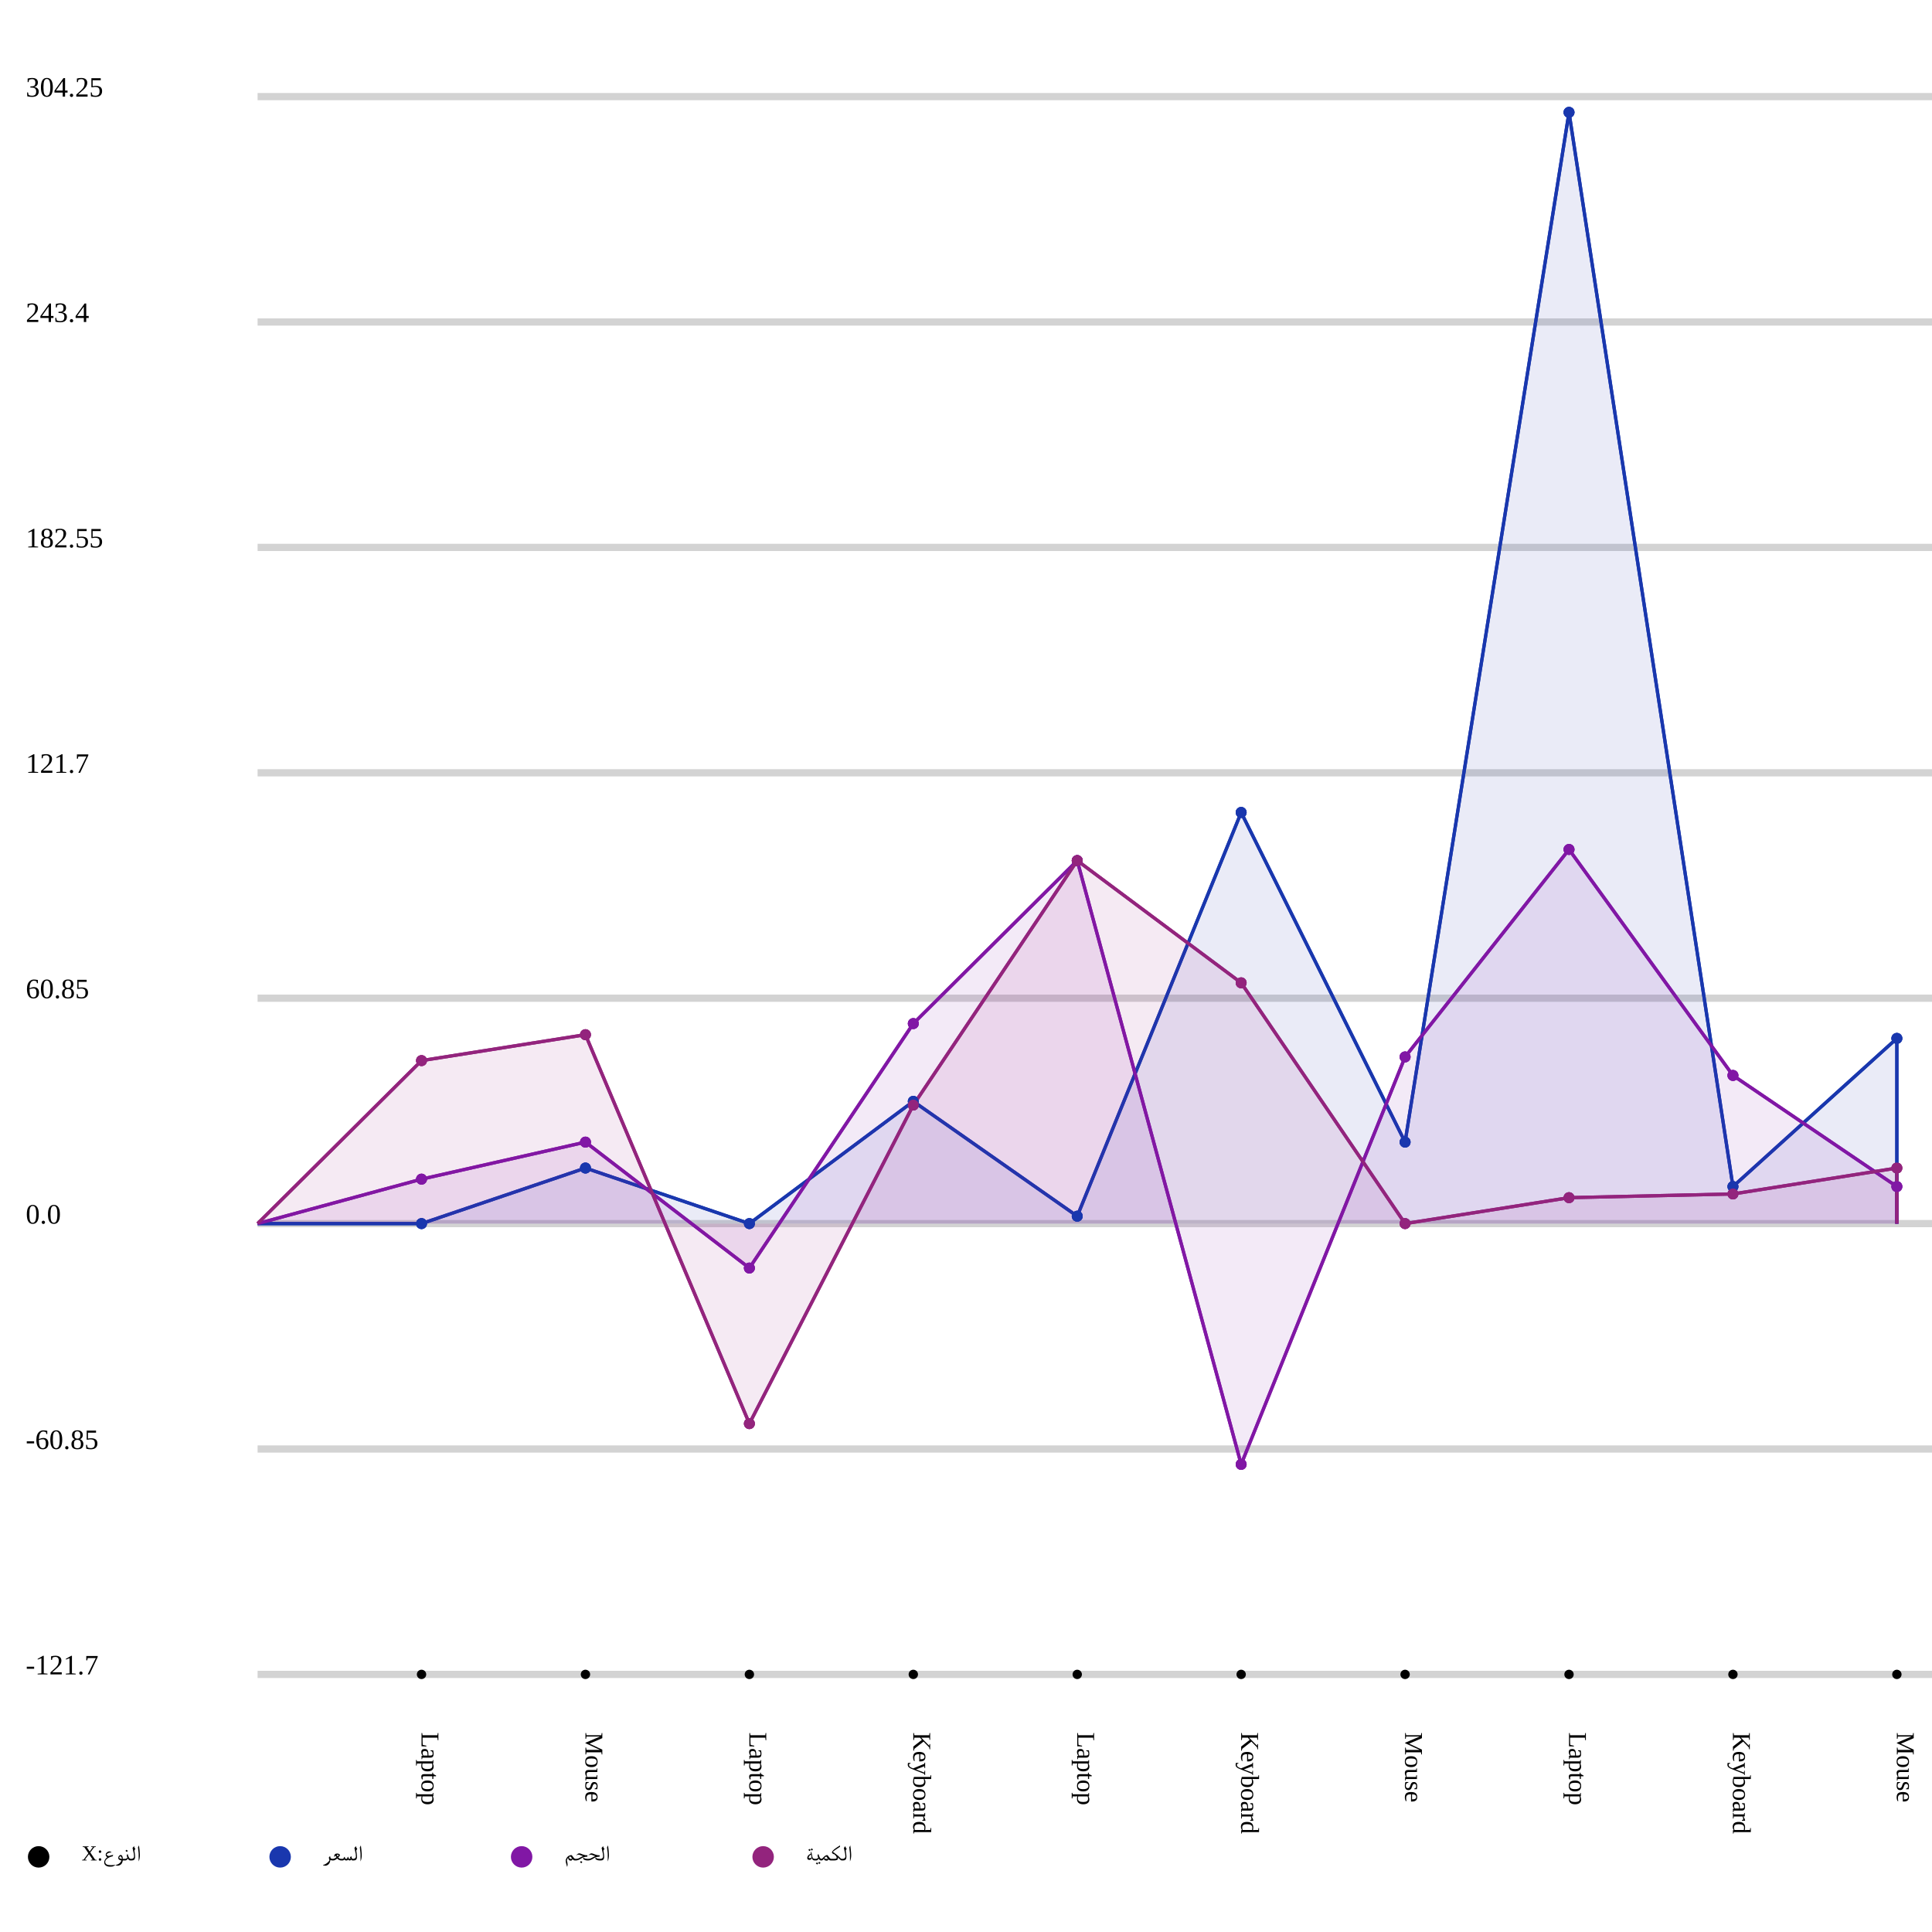
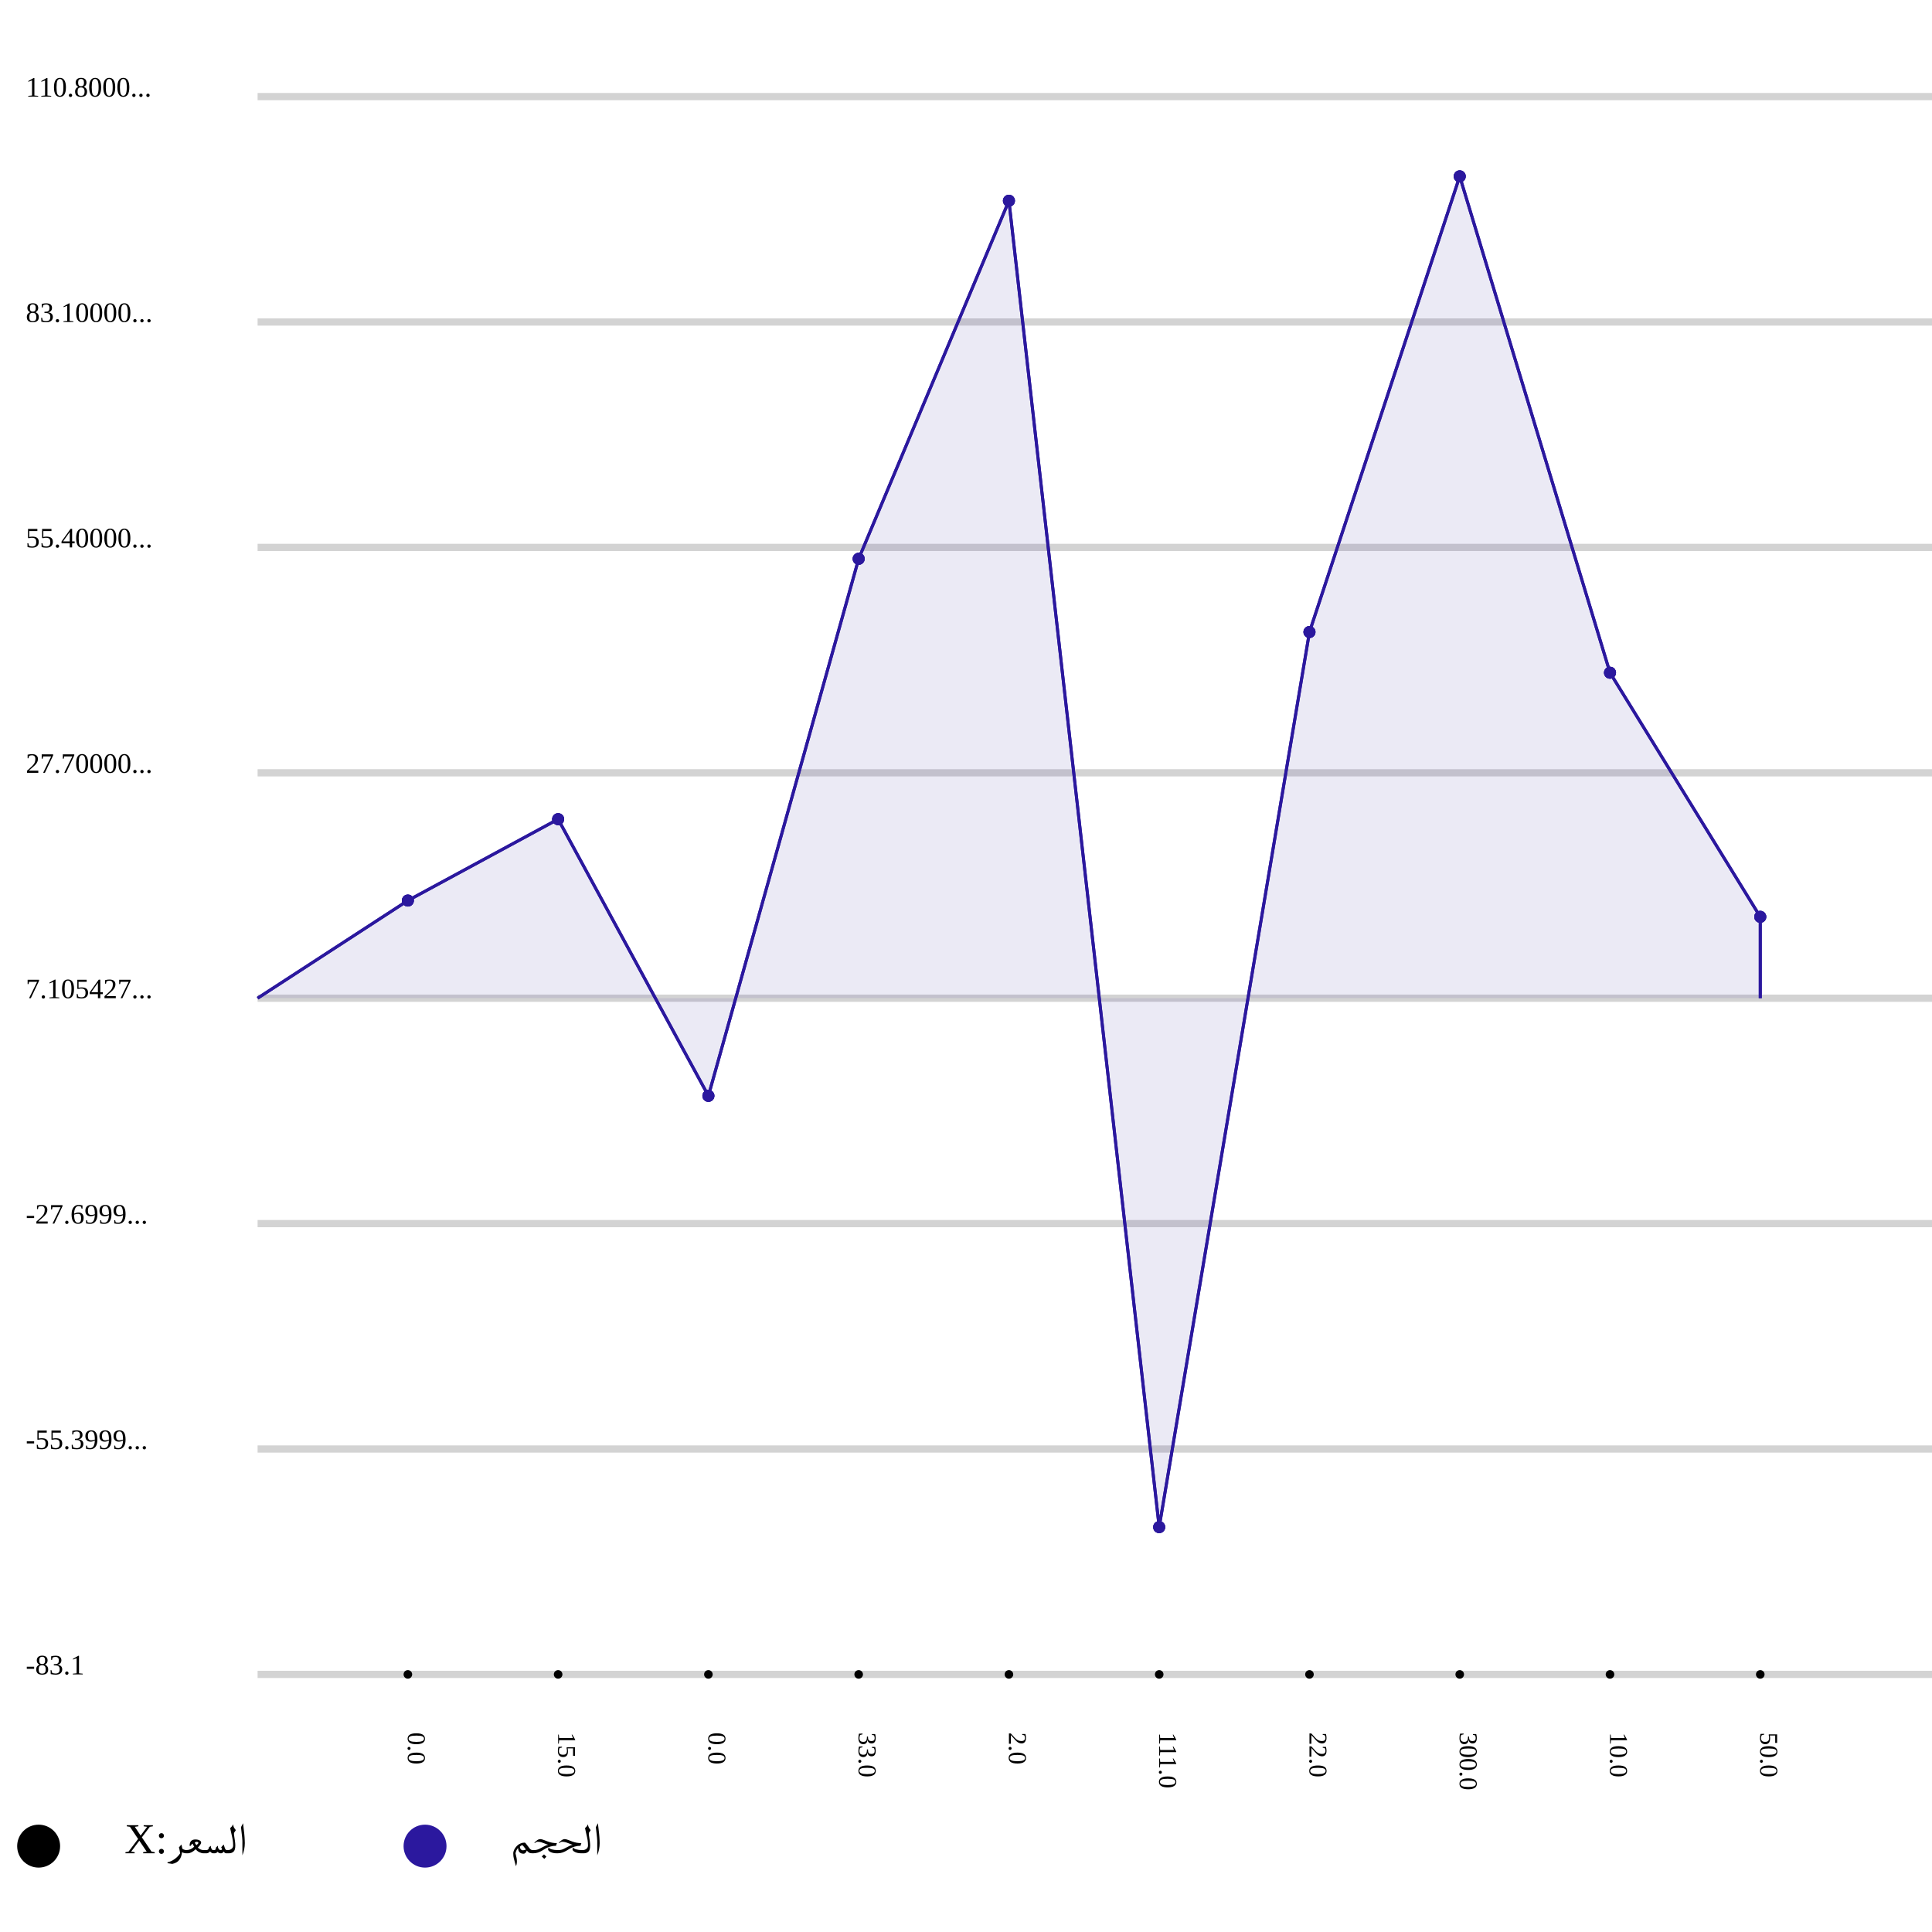
- <svg xmlns="http://www.w3.org/2000/svg" width="619.688" height="619.688" viewBox="0 -619.688 619.688 619.688">
+ <svg xmlns="http://www.w3.org/2000/svg" width="926.25" height="926.25" viewBox="0 -926.25 926.25 926.25">
  <defs>
</defs>
-   <rect x="0" y="-619.688" width="619.688" height="619.688" fill="#ffffff" />
-   <path d="M82.625,-82.625 h578.375" stroke-width="2.313" stroke="lightgray" fill="gray" fill-opacity="0" />
-   <path d="M82.625,-154.922 h578.375" stroke-width="2.313" stroke="lightgray" fill="gray" fill-opacity="0" />
-   <path d="M82.625,-227.219 h578.375" stroke-width="2.313" stroke="lightgray" fill="gray" fill-opacity="0" />
-   <path d="M82.625,-299.516 h578.375" stroke-width="2.313" stroke="lightgray" fill="gray" fill-opacity="0" />
-   <path d="M82.625,-371.812 h578.375" stroke-width="2.313" stroke="lightgray" fill="gray" fill-opacity="0" />
-   <path d="M82.625,-444.109 h578.375" stroke-width="2.313" stroke="lightgray" fill="gray" fill-opacity="0" />
-   <path d="M82.625,-516.406 h578.375" stroke-width="2.313" stroke="lightgray" fill="gray" fill-opacity="0" />
-   <path d="M82.625,-588.703 h578.375" stroke-width="2.313" stroke="lightgray" fill="gray" fill-opacity="0" />
-   <circle cx="135.205" cy="-82.625" r="1.502" fill="black" stroke-width="0" stroke="black" />
-   <text x="135.205" y="-64.05" font-size="8.262" id="0" Class="0" style="font-size : 8.262" transform="rotate(90,135.2045,-64.05039)">Laptop</text>
-   <circle cx="187.784" cy="-82.625" r="1.502" fill="black" stroke-width="0" stroke="black" />
-   <text x="187.784" y="-64.05" font-size="8.262" id="1" Class="1" style="font-size : 8.262" transform="rotate(90,187.7841,-64.05039)">Mouse</text>
-   <circle cx="240.364" cy="-82.625" r="1.502" fill="black" stroke-width="0" stroke="black" />
-   <text x="240.364" y="-64.05" font-size="8.262" id="2" Class="2" style="font-size : 8.262" transform="rotate(90,240.3636,-64.05039)">Laptop</text>
-   <circle cx="292.943" cy="-82.625" r="1.502" fill="black" stroke-width="0" stroke="black" />
-   <text x="292.943" y="-64.05" font-size="8.262" id="3" Class="3" style="font-size : 8.262" transform="rotate(90,292.9432,-64.05039)">Keyboard</text>
-   <circle cx="345.523" cy="-82.625" r="1.502" fill="black" stroke-width="0" stroke="black" />
-   <text x="345.523" y="-64.05" font-size="8.262" id="4" Class="4" style="font-size : 8.262" transform="rotate(90,345.5227,-64.05039)">Laptop</text>
-   <circle cx="398.102" cy="-82.625" r="1.502" fill="black" stroke-width="0" stroke="black" />
-   <text x="398.102" y="-64.05" font-size="8.262" id="5" Class="5" style="font-size : 8.262" transform="rotate(90,398.1023,-64.05039)">Keyboard</text>
-   <circle cx="450.682" cy="-82.625" r="1.502" fill="black" stroke-width="0" stroke="black" />
-   <text x="450.682" y="-64.05" font-size="8.262" id="6" Class="6" style="font-size : 8.262" transform="rotate(90,450.6818,-64.05039)">Mouse</text>
-   <circle cx="503.261" cy="-82.625" r="1.502" fill="black" stroke-width="0" stroke="black" />
-   <text x="503.261" y="-64.05" font-size="8.262" id="7" Class="7" style="font-size : 8.262" transform="rotate(90,503.2614,-64.05039)">Laptop</text>
-   <circle cx="555.841" cy="-82.625" r="1.502" fill="black" stroke-width="0" stroke="black" />
-   <text x="555.841" y="-64.05" font-size="8.262" id="8" Class="8" style="font-size : 8.262" transform="rotate(90,555.8409,-64.05039)">Keyboard</text>
-   <circle cx="608.42" cy="-82.625" r="1.502" fill="black" stroke-width="0" stroke="black" />
-   <text x="608.42" y="-64.05" font-size="8.262" id="9" Class="9" style="font-size : 8.262" transform="rotate(90,608.4205,-64.05039)">Mouse</text>
-   <circle cx="135.205" cy="-227.219" r="1.753" fill="#1937ae" stroke-width="0" Class="10" stroke="black" id="10" />
-   <circle cx="187.784" cy="-245.04" r="1.753" fill="#1937ae" stroke-width="0" Class="11" stroke="black" id="11" />
-   <circle cx="240.364" cy="-227.219" r="1.753" fill="#1937ae" stroke-width="0" Class="12" stroke="black" id="12" />
-   <circle cx="292.943" cy="-266.427" r="1.753" fill="#1937ae" stroke-width="0" Class="13" stroke="black" id="13" />
-   <circle cx="345.523" cy="-229.595" r="1.753" fill="#1937ae" stroke-width="0" Class="14" stroke="black" id="14" />
-   <circle cx="398.102" cy="-359.1" r="1.753" fill="#1937ae" stroke-width="0" Class="15" stroke="black" id="15" />
-   <circle cx="450.682" cy="-253.357" r="1.753" fill="#1937ae" stroke-width="0" Class="16" stroke="black" id="16" />
-   <circle cx="503.261" cy="-583.654" r="1.753" fill="#1937ae" stroke-width="0" Class="17" stroke="black" id="17" />
-   <circle cx="555.841" cy="-239.1" r="1.753" fill="#1937ae" stroke-width="0" Class="18" stroke="black" id="18" />
-   <circle cx="608.42" cy="-286.625" r="1.753" fill="#1937ae" stroke-width="0" Class="19" stroke="black" id="19" />
-   <circle cx="135.205" cy="-241.476" r="1.753" fill="#8117a5" stroke-width="0" Class="20" stroke="black" id="20" />
-   <circle cx="187.784" cy="-253.357" r="1.753" fill="#8117a5" stroke-width="0" Class="21" stroke="black" id="21" />
-   <circle cx="240.364" cy="-212.961" r="1.753" fill="#8117a5" stroke-width="0" Class="22" stroke="black" id="22" />
-   <circle cx="292.943" cy="-291.377" r="1.753" fill="#8117a5" stroke-width="0" Class="23" stroke="black" id="23" />
-   <circle cx="345.523" cy="-343.654" r="1.753" fill="#8117a5" stroke-width="0" Class="24" stroke="black" id="24" />
-   <circle cx="398.102" cy="-149.991" r="1.753" fill="#8117a5" stroke-width="0" Class="25" stroke="black" id="25" />
-   <circle cx="450.682" cy="-280.684" r="1.753" fill="#8117a5" stroke-width="0" Class="26" stroke="black" id="26" />
-   <circle cx="503.261" cy="-347.218" r="1.753" fill="#8117a5" stroke-width="0" Class="27" stroke="black" id="27" />
-   <circle cx="555.841" cy="-274.743" r="1.753" fill="#8117a5" stroke-width="0" Class="28" stroke="black" id="28" />
-   <circle cx="608.42" cy="-239.1" r="1.753" fill="#8117a5" stroke-width="0" Class="29" stroke="black" id="29" />
-   <circle cx="135.205" cy="-279.496" r="1.753" fill="#93247d" stroke-width="0" Class="30" stroke="black" id="30" />
-   <circle cx="187.784" cy="-287.813" r="1.753" fill="#93247d" stroke-width="0" Class="31" stroke="black" id="31" />
-   <circle cx="240.364" cy="-163.06" r="1.753" fill="#93247d" stroke-width="0" Class="32" stroke="black" id="32" />
-   <circle cx="292.943" cy="-265.238" r="1.753" fill="#93247d" stroke-width="0" Class="33" stroke="black" id="33" />
-   <circle cx="345.523" cy="-343.654" r="1.753" fill="#93247d" stroke-width="0" Class="34" stroke="black" id="34" />
-   <circle cx="398.102" cy="-304.446" r="1.753" fill="#93247d" stroke-width="0" Class="35" stroke="black" id="35" />
-   <circle cx="450.682" cy="-227.219" r="1.753" fill="#93247d" stroke-width="0" Class="36" stroke="black" id="36" />
-   <circle cx="503.261" cy="-235.536" r="1.753" fill="#93247d" stroke-width="0" Class="37" stroke="black" id="37" />
-   <circle cx="555.841" cy="-236.724" r="1.753" fill="#93247d" stroke-width="0" Class="38" stroke="black" id="38" />
-   <circle cx="608.42" cy="-245.04" r="1.753" fill="#93247d" stroke-width="0" Class="39" stroke="black" id="39" />
-   <circle cx="12.394" cy="-24.099" r="3.443" fill="black" stroke-width="0" stroke="black" fill-opacity="1" />
-   <text x="26.165" y="-22.951" font-size="6.885" style="font-size : 6.885" Class="41" id="41">X:النوع</text>
-   <circle cx="89.855" cy="-24.099" r="3.443" fill="#1937ae" stroke-width="0" stroke="black" />
-   <text x="103.626" y="-22.951" font-size="6.885" style="font-size : 6.885" Class="41" id="41">السعر</text>
-   <circle cx="167.316" cy="-24.099" r="3.443" fill="#8117a5" stroke-width="0" stroke="black" />
-   <text x="181.086" y="-22.951" font-size="6.885" style="font-size : 6.885" Class="42" id="42">الحجم</text>
-   <circle cx="244.777" cy="-24.099" r="3.443" fill="#93247d" stroke-width="0" stroke="black" />
-   <text x="258.547" y="-22.951" font-size="6.885" style="font-size : 6.885" Class="43" id="43">الكمية</text>
-   <text x="8.262" y="-82.625" font-size="9.037" style="font-size : 9.037" Class="44" id="44">-121.7</text>
-   <text x="8.262" y="-154.922" font-size="9.037" style="font-size : 9.037" Class="45" id="45">-60.85</text>
-   <text x="8.262" y="-227.219" font-size="9.037" style="font-size : 9.037" Class="46" id="46">0.0</text>
-   <text x="8.262" y="-299.516" font-size="9.037" style="font-size : 9.037" Class="47" id="47">60.85</text>
-   <text x="8.262" y="-371.812" font-size="9.037" style="font-size : 9.037" Class="48" id="48">121.7</text>
-   <text x="8.262" y="-444.109" font-size="9.037" style="font-size : 9.037" Class="49" id="49">182.55</text>
-   <text x="8.262" y="-516.406" font-size="9.037" style="font-size : 9.037" Class="50" id="50">243.4</text>
-   <text x="8.262" y="-588.703" font-size="9.037" style="font-size : 9.037" Class="51" id="51">304.25</text>
-   <path d="M82.625,-227.219 L135.205,-227.219 L187.784,-245.04 L240.364,-227.219 L292.943,-266.427 L345.523,-229.595 L398.102,-359.1 L450.682,-253.357 L503.261,-583.654 L555.841,-239.1 L608.42,-286.625 V-227.219" stroke-width="1.052" stroke="#1937ae" fill="#1937ae" fill-opacity="0.05" />
-   <path d="M82.625,-227.219 L135.205,-241.476 L187.784,-253.357 L240.364,-212.961 L292.943,-291.377 L345.523,-343.654 L398.102,-149.991 L450.682,-280.684 L503.261,-347.218 L555.841,-274.743 L608.42,-239.1 V-227.219" stroke-width="1.052" stroke="#8117a5" fill="#8117a5" fill-opacity="0.05" />
-   <path d="M82.625,-227.219 L135.205,-279.496 L187.784,-287.813 L240.364,-163.06 L292.943,-265.238 L345.523,-343.654 L398.102,-304.446 L450.682,-227.219 L503.261,-235.536 L555.841,-236.724 L608.42,-245.04 V-227.219" stroke-width="1.052" stroke="#93247d" fill="#93247d" fill-opacity="0.05" />
-   <circle cx="135.205" cy="-227.219" r="1.753" fill="#1937ae" stroke-width="0" Class="55" stroke="black" id="55" />
-   <circle cx="187.784" cy="-245.04" r="1.753" fill="#1937ae" stroke-width="0" Class="56" stroke="black" id="56" />
-   <circle cx="240.364" cy="-227.219" r="1.753" fill="#1937ae" stroke-width="0" Class="57" stroke="black" id="57" />
-   <circle cx="292.943" cy="-266.427" r="1.753" fill="#1937ae" stroke-width="0" Class="58" stroke="black" id="58" />
-   <circle cx="345.523" cy="-229.595" r="1.753" fill="#1937ae" stroke-width="0" Class="59" stroke="black" id="59" />
-   <circle cx="398.102" cy="-359.1" r="1.753" fill="#1937ae" stroke-width="0" Class="60" stroke="black" id="60" />
-   <circle cx="450.682" cy="-253.357" r="1.753" fill="#1937ae" stroke-width="0" Class="61" stroke="black" id="61" />
-   <circle cx="503.261" cy="-583.654" r="1.753" fill="#1937ae" stroke-width="0" Class="62" stroke="black" id="62" />
-   <circle cx="555.841" cy="-239.1" r="1.753" fill="#1937ae" stroke-width="0" Class="63" stroke="black" id="63" />
-   <circle cx="608.42" cy="-286.625" r="1.753" fill="#1937ae" stroke-width="0" Class="64" stroke="black" id="64" />
-   <circle cx="135.205" cy="-241.476" r="1.753" fill="#8117a5" stroke-width="0" Class="65" stroke="black" id="65" />
-   <circle cx="187.784" cy="-253.357" r="1.753" fill="#8117a5" stroke-width="0" Class="66" stroke="black" id="66" />
-   <circle cx="240.364" cy="-212.961" r="1.753" fill="#8117a5" stroke-width="0" Class="67" stroke="black" id="67" />
-   <circle cx="292.943" cy="-291.377" r="1.753" fill="#8117a5" stroke-width="0" Class="68" stroke="black" id="68" />
-   <circle cx="345.523" cy="-343.654" r="1.753" fill="#8117a5" stroke-width="0" Class="69" stroke="black" id="69" />
-   <circle cx="398.102" cy="-149.991" r="1.753" fill="#8117a5" stroke-width="0" Class="70" stroke="black" id="70" />
-   <circle cx="450.682" cy="-280.684" r="1.753" fill="#8117a5" stroke-width="0" Class="71" stroke="black" id="71" />
-   <circle cx="503.261" cy="-347.218" r="1.753" fill="#8117a5" stroke-width="0" Class="72" stroke="black" id="72" />
-   <circle cx="555.841" cy="-274.743" r="1.753" fill="#8117a5" stroke-width="0" Class="73" stroke="black" id="73" />
-   <circle cx="608.42" cy="-239.1" r="1.753" fill="#8117a5" stroke-width="0" Class="74" stroke="black" id="74" />
-   <circle cx="135.205" cy="-279.496" r="1.753" fill="#93247d" stroke-width="0" Class="75" stroke="black" id="75" />
-   <circle cx="187.784" cy="-287.813" r="1.753" fill="#93247d" stroke-width="0" Class="76" stroke="black" id="76" />
-   <circle cx="240.364" cy="-163.06" r="1.753" fill="#93247d" stroke-width="0" Class="77" stroke="black" id="77" />
-   <circle cx="292.943" cy="-265.238" r="1.753" fill="#93247d" stroke-width="0" Class="78" stroke="black" id="78" />
-   <circle cx="345.523" cy="-343.654" r="1.753" fill="#93247d" stroke-width="0" Class="79" stroke="black" id="79" />
-   <circle cx="398.102" cy="-304.446" r="1.753" fill="#93247d" stroke-width="0" Class="80" stroke="black" id="80" />
-   <circle cx="450.682" cy="-227.219" r="1.753" fill="#93247d" stroke-width="0" Class="81" stroke="black" id="81" />
-   <circle cx="503.261" cy="-235.536" r="1.753" fill="#93247d" stroke-width="0" Class="82" stroke="black" id="82" />
-   <circle cx="555.841" cy="-236.724" r="1.753" fill="#93247d" stroke-width="0" Class="83" stroke="black" id="83" />
-   <circle cx="608.42" cy="-245.04" r="1.753" fill="#93247d" stroke-width="0" Class="84" stroke="black" id="84" />
-   <path d="M82.625,-227.219 L135.205,-227.219 L187.784,-245.04 L240.364,-227.219 L292.943,-266.427 L345.523,-229.595 L398.102,-359.1 L450.682,-253.357 L503.261,-583.654 L555.841,-239.1 L608.42,-286.625 V-227.219" stroke-width="1.052" stroke="#1937ae" fill="#1937ae" fill-opacity="0.05" />
-   <path d="M82.625,-227.219 L135.205,-241.476 L187.784,-253.357 L240.364,-212.961 L292.943,-291.377 L345.523,-343.654 L398.102,-149.991 L450.682,-280.684 L503.261,-347.218 L555.841,-274.743 L608.42,-239.1 V-227.219" stroke-width="1.052" stroke="#8117a5" fill="#8117a5" fill-opacity="0.05" />
-   <path d="M82.625,-227.219 L135.205,-279.496 L187.784,-287.813 L240.364,-163.06 L292.943,-265.238 L345.523,-343.654 L398.102,-304.446 L450.682,-227.219 L503.261,-235.536 L555.841,-236.724 L608.42,-245.04 V-227.219" stroke-width="1.052" stroke="#93247d" fill="#93247d" fill-opacity="0.05" />
-   <circle cx="135.205" cy="-227.219" r="1.753" fill="#1937ae" stroke-width="0" Class="88" stroke="black" id="88" />
-   <circle cx="187.784" cy="-245.04" r="1.753" fill="#1937ae" stroke-width="0" Class="89" stroke="black" id="89" />
-   <circle cx="240.364" cy="-227.219" r="1.753" fill="#1937ae" stroke-width="0" Class="90" stroke="black" id="90" />
-   <circle cx="292.943" cy="-266.427" r="1.753" fill="#1937ae" stroke-width="0" Class="91" stroke="black" id="91" />
-   <circle cx="345.523" cy="-229.595" r="1.753" fill="#1937ae" stroke-width="0" Class="92" stroke="black" id="92" />
-   <circle cx="398.102" cy="-359.1" r="1.753" fill="#1937ae" stroke-width="0" Class="93" stroke="black" id="93" />
-   <circle cx="450.682" cy="-253.357" r="1.753" fill="#1937ae" stroke-width="0" Class="94" stroke="black" id="94" />
-   <circle cx="503.261" cy="-583.654" r="1.753" fill="#1937ae" stroke-width="0" Class="95" stroke="black" id="95" />
-   <circle cx="555.841" cy="-239.1" r="1.753" fill="#1937ae" stroke-width="0" Class="96" stroke="black" id="96" />
-   <circle cx="608.42" cy="-286.625" r="1.753" fill="#1937ae" stroke-width="0" Class="97" stroke="black" id="97" />
-   <circle cx="135.205" cy="-241.476" r="1.753" fill="#8117a5" stroke-width="0" Class="98" stroke="black" id="98" />
-   <circle cx="187.784" cy="-253.357" r="1.753" fill="#8117a5" stroke-width="0" Class="99" stroke="black" id="99" />
-   <circle cx="240.364" cy="-212.961" r="1.753" fill="#8117a5" stroke-width="0" Class="100" stroke="black" id="100" />
-   <circle cx="292.943" cy="-291.377" r="1.753" fill="#8117a5" stroke-width="0" Class="101" stroke="black" id="101" />
-   <circle cx="345.523" cy="-343.654" r="1.753" fill="#8117a5" stroke-width="0" Class="102" stroke="black" id="102" />
-   <circle cx="398.102" cy="-149.991" r="1.753" fill="#8117a5" stroke-width="0" Class="103" stroke="black" id="103" />
-   <circle cx="450.682" cy="-280.684" r="1.753" fill="#8117a5" stroke-width="0" Class="104" stroke="black" id="104" />
-   <circle cx="503.261" cy="-347.218" r="1.753" fill="#8117a5" stroke-width="0" Class="105" stroke="black" id="105" />
-   <circle cx="555.841" cy="-274.743" r="1.753" fill="#8117a5" stroke-width="0" Class="106" stroke="black" id="106" />
-   <circle cx="608.42" cy="-239.1" r="1.753" fill="#8117a5" stroke-width="0" Class="107" stroke="black" id="107" />
-   <circle cx="135.205" cy="-279.496" r="1.753" fill="#93247d" stroke-width="0" Class="108" stroke="black" id="108" />
-   <circle cx="187.784" cy="-287.813" r="1.753" fill="#93247d" stroke-width="0" Class="109" stroke="black" id="109" />
-   <circle cx="240.364" cy="-163.06" r="1.753" fill="#93247d" stroke-width="0" Class="110" stroke="black" id="110" />
-   <circle cx="292.943" cy="-265.238" r="1.753" fill="#93247d" stroke-width="0" Class="111" stroke="black" id="111" />
-   <circle cx="345.523" cy="-343.654" r="1.753" fill="#93247d" stroke-width="0" Class="112" stroke="black" id="112" />
-   <circle cx="398.102" cy="-304.446" r="1.753" fill="#93247d" stroke-width="0" Class="113" stroke="black" id="113" />
-   <circle cx="450.682" cy="-227.219" r="1.753" fill="#93247d" stroke-width="0" Class="114" stroke="black" id="114" />
-   <circle cx="503.261" cy="-235.536" r="1.753" fill="#93247d" stroke-width="0" Class="115" stroke="black" id="115" />
-   <circle cx="555.841" cy="-236.724" r="1.753" fill="#93247d" stroke-width="0" Class="116" stroke="black" id="116" />
-   <circle cx="608.42" cy="-245.04" r="1.753" fill="#93247d" stroke-width="0" Class="117" stroke="black" id="117" />
+   <rect x="0" y="-926.25" width="926.25" height="926.25" fill="#ffffff" />
+   <path d="M123.5,-123.5 h864.5" stroke-width="3.458" stroke="lightgray" fill="gray" fill-opacity="0" />
+   <path d="M123.5,-231.562 h864.5" stroke-width="3.458" stroke="lightgray" fill="gray" fill-opacity="0" />
+   <path d="M123.5,-339.625 h864.5" stroke-width="3.458" stroke="lightgray" fill="gray" fill-opacity="0" />
+   <path d="M123.5,-447.688 h864.5" stroke-width="3.458" stroke="lightgray" fill="gray" fill-opacity="0" />
+   <path d="M123.5,-555.75 h864.5" stroke-width="3.458" stroke="lightgray" fill="gray" fill-opacity="0" />
+   <path d="M123.5,-663.812 h864.5" stroke-width="3.458" stroke="lightgray" fill="gray" fill-opacity="0" />
+   <path d="M123.5,-771.875 h864.5" stroke-width="3.458" stroke="lightgray" fill="gray" fill-opacity="0" />
+   <path d="M123.5,-879.938 h864.5" stroke-width="3.458" stroke="lightgray" fill="gray" fill-opacity="0" />
+   <circle cx="195.542" cy="-123.5" r="2.058" fill="black" stroke-width="0" stroke="black" />
+   <text x="195.542" y="-95.736" font-size="12.35" id="0" Class="0" style="font-size : 12.35" transform="rotate(90,195.5417,-95.73643)">0.0</text>
+   <circle cx="267.583" cy="-123.5" r="2.058" fill="black" stroke-width="0" stroke="black" />
+   <text x="267.583" y="-95.736" font-size="12.35" id="1" Class="1" style="font-size : 12.35" transform="rotate(90,267.5833,-95.73643)">15.0</text>
+   <circle cx="339.625" cy="-123.5" r="2.058" fill="black" stroke-width="0" stroke="black" />
+   <text x="339.625" y="-95.736" font-size="12.35" id="2" Class="2" style="font-size : 12.35" transform="rotate(90,339.625,-95.73643)">0.0</text>
+   <circle cx="411.667" cy="-123.5" r="2.058" fill="black" stroke-width="0" stroke="black" />
+   <text x="411.667" y="-95.736" font-size="12.35" id="3" Class="3" style="font-size : 12.35" transform="rotate(90,411.6667,-95.73643)">33.0</text>
+   <circle cx="483.708" cy="-123.5" r="2.058" fill="black" stroke-width="0" stroke="black" />
+   <text x="483.708" y="-95.736" font-size="12.35" id="4" Class="4" style="font-size : 12.35" transform="rotate(90,483.7083,-95.73643)">2.0</text>
+   <circle cx="555.75" cy="-123.5" r="2.058" fill="black" stroke-width="0" stroke="black" />
+   <text x="555.75" y="-95.736" font-size="12.35" id="5" Class="5" style="font-size : 12.35" transform="rotate(90,555.75,-95.73643)">111.0</text>
+   <circle cx="627.792" cy="-123.5" r="2.058" fill="black" stroke-width="0" stroke="black" />
+   <text x="627.792" y="-95.736" font-size="12.35" id="6" Class="6" style="font-size : 12.35" transform="rotate(90,627.7917,-95.73643)">22.0</text>
+   <circle cx="699.833" cy="-123.5" r="2.058" fill="black" stroke-width="0" stroke="black" />
+   <text x="699.833" y="-95.736" font-size="12.35" id="7" Class="7" style="font-size : 12.35" transform="rotate(90,699.8333,-95.73643)">300.0</text>
+   <circle cx="771.875" cy="-123.5" r="2.058" fill="black" stroke-width="0" stroke="black" />
+   <text x="771.875" y="-95.736" font-size="12.35" id="8" Class="8" style="font-size : 12.35" transform="rotate(90,771.875,-95.73643)">10.0</text>
+   <circle cx="843.917" cy="-123.5" r="2.058" fill="black" stroke-width="0" stroke="black" />
+   <text x="843.917" y="-95.736" font-size="12.35" id="9" Class="9" style="font-size : 12.35" transform="rotate(90,843.9167,-95.73643)">50.0</text>
+   <circle cx="195.542" cy="-494.502" r="2.882" fill="#2b189e" stroke-width="0" Class="10" stroke="#2b189e" id="10" />
+   <circle cx="267.583" cy="-533.513" r="2.882" fill="#2b189e" stroke-width="0" Class="11" stroke="#2b189e" id="11" />
+   <circle cx="339.625" cy="-400.873" r="2.882" fill="#2b189e" stroke-width="0" Class="12" stroke="#2b189e" id="12" />
+   <circle cx="411.667" cy="-658.351" r="2.882" fill="#2b189e" stroke-width="0" Class="13" stroke="#2b189e" id="13" />
+   <circle cx="483.708" cy="-830.002" r="2.882" fill="#2b189e" stroke-width="0" Class="14" stroke="#2b189e" id="14" />
+   <circle cx="555.75" cy="-194.111" r="2.882" fill="#2b189e" stroke-width="0" Class="15" stroke="#2b189e" id="15" />
+   <circle cx="627.792" cy="-623.24" r="2.882" fill="#2b189e" stroke-width="0" Class="16" stroke="#2b189e" id="16" />
+   <circle cx="699.833" cy="-841.706" r="2.882" fill="#2b189e" stroke-width="0" Class="17" stroke="#2b189e" id="17" />
+   <circle cx="771.875" cy="-603.734" r="2.882" fill="#2b189e" stroke-width="0" Class="18" stroke="#2b189e" id="18" />
+   <circle cx="843.917" cy="-486.699" r="2.882" fill="#2b189e" stroke-width="0" Class="19" stroke="#2b189e" id="19" />
+   <text x="59.692" y="-37.736" font-size="20.583" style="font-size : 20.583" Class="21" id="21">X:السعر</text>
+   <circle cx="18.525" cy="-41.167" r="10.292" fill="black" stroke-width="0" stroke="black" fill-opacity="1" />
+   <text x="244.942" y="-37.736" font-size="20.583" style="font-size : 20.583" Class="21" id="21">الحجم</text>
+   <circle cx="203.775" cy="-41.167" r="10.292" fill="#2b189e" stroke-width="0" stroke="black" />
+   <text x="12.35" y="-123.5" font-size="13.508" style="font-size : 13.508" Class="22" id="22">-83.1</text>
+   <text x="12.35" y="-231.562" font-size="13.508" style="font-size : 13.508" Class="23" id="23">-55.3999...</text>
+   <text x="12.35" y="-339.625" font-size="13.508" style="font-size : 13.508" Class="24" id="24">-27.6999...</text>
+   <text x="12.35" y="-447.688" font-size="13.508" style="font-size : 13.508" Class="25" id="25">7.105427...</text>
+   <text x="12.35" y="-555.75" font-size="13.508" style="font-size : 13.508" Class="26" id="26">27.70000...</text>
+   <text x="12.35" y="-663.812" font-size="13.508" style="font-size : 13.508" Class="27" id="27">55.40000...</text>
+   <text x="12.35" y="-771.875" font-size="13.508" style="font-size : 13.508" Class="28" id="28">83.10000...</text>
+   <text x="12.35" y="-879.938" font-size="13.508" style="font-size : 13.508" Class="29" id="29">110.8000...</text>
+   <path d="M123.5,-447.688 L195.542,-494.502 L267.583,-533.513 L339.625,-400.873 L411.667,-658.351 L483.708,-830.002 L555.75,-194.111 L627.792,-623.24 L699.833,-841.706 L771.875,-603.734 L843.917,-486.699 V-447.688" stroke-width="1.441" stroke="#2b189e" fill="#2b189e" fill-opacity="0.05" />
+   <circle cx="195.542" cy="-494.502" r="2.882" fill="#2b189e" stroke-width="0" Class="31" stroke="#2b189e" id="31" />
+   <circle cx="267.583" cy="-533.513" r="2.882" fill="#2b189e" stroke-width="0" Class="32" stroke="#2b189e" id="32" />
+   <circle cx="339.625" cy="-400.873" r="2.882" fill="#2b189e" stroke-width="0" Class="33" stroke="#2b189e" id="33" />
+   <circle cx="411.667" cy="-658.351" r="2.882" fill="#2b189e" stroke-width="0" Class="34" stroke="#2b189e" id="34" />
+   <circle cx="483.708" cy="-830.002" r="2.882" fill="#2b189e" stroke-width="0" Class="35" stroke="#2b189e" id="35" />
+   <circle cx="555.75" cy="-194.111" r="2.882" fill="#2b189e" stroke-width="0" Class="36" stroke="#2b189e" id="36" />
+   <circle cx="627.792" cy="-623.24" r="2.882" fill="#2b189e" stroke-width="0" Class="37" stroke="#2b189e" id="37" />
+   <circle cx="699.833" cy="-841.706" r="2.882" fill="#2b189e" stroke-width="0" Class="38" stroke="#2b189e" id="38" />
+   <circle cx="771.875" cy="-603.734" r="2.882" fill="#2b189e" stroke-width="0" Class="39" stroke="#2b189e" id="39" />
+   <circle cx="843.917" cy="-486.699" r="2.882" fill="#2b189e" stroke-width="0" Class="40" stroke="#2b189e" id="40" />
+   <path d="M123.5,-447.688 L195.542,-494.502 L267.583,-533.513 L339.625,-400.873 L411.667,-658.351 L483.708,-830.002 L555.75,-194.111 L627.792,-623.24 L699.833,-841.706 L771.875,-603.734 L843.917,-486.699 V-447.688" stroke-width="1.441" stroke="#2b189e" fill="#2b189e" fill-opacity="0.05" />
+   <circle cx="195.542" cy="-494.502" r="2.882" fill="#2b189e" stroke-width="0" Class="42" stroke="#2b189e" id="42" />
+   <circle cx="267.583" cy="-533.513" r="2.882" fill="#2b189e" stroke-width="0" Class="43" stroke="#2b189e" id="43" />
+   <circle cx="339.625" cy="-400.873" r="2.882" fill="#2b189e" stroke-width="0" Class="44" stroke="#2b189e" id="44" />
+   <circle cx="411.667" cy="-658.351" r="2.882" fill="#2b189e" stroke-width="0" Class="45" stroke="#2b189e" id="45" />
+   <circle cx="483.708" cy="-830.002" r="2.882" fill="#2b189e" stroke-width="0" Class="46" stroke="#2b189e" id="46" />
+   <circle cx="555.75" cy="-194.111" r="2.882" fill="#2b189e" stroke-width="0" Class="47" stroke="#2b189e" id="47" />
+   <circle cx="627.792" cy="-623.24" r="2.882" fill="#2b189e" stroke-width="0" Class="48" stroke="#2b189e" id="48" />
+   <circle cx="699.833" cy="-841.706" r="2.882" fill="#2b189e" stroke-width="0" Class="49" stroke="#2b189e" id="49" />
+   <circle cx="771.875" cy="-603.734" r="2.882" fill="#2b189e" stroke-width="0" Class="50" stroke="#2b189e" id="50" />
+   <circle cx="843.917" cy="-486.699" r="2.882" fill="#2b189e" stroke-width="0" Class="51" stroke="#2b189e" id="51" />
</svg>
